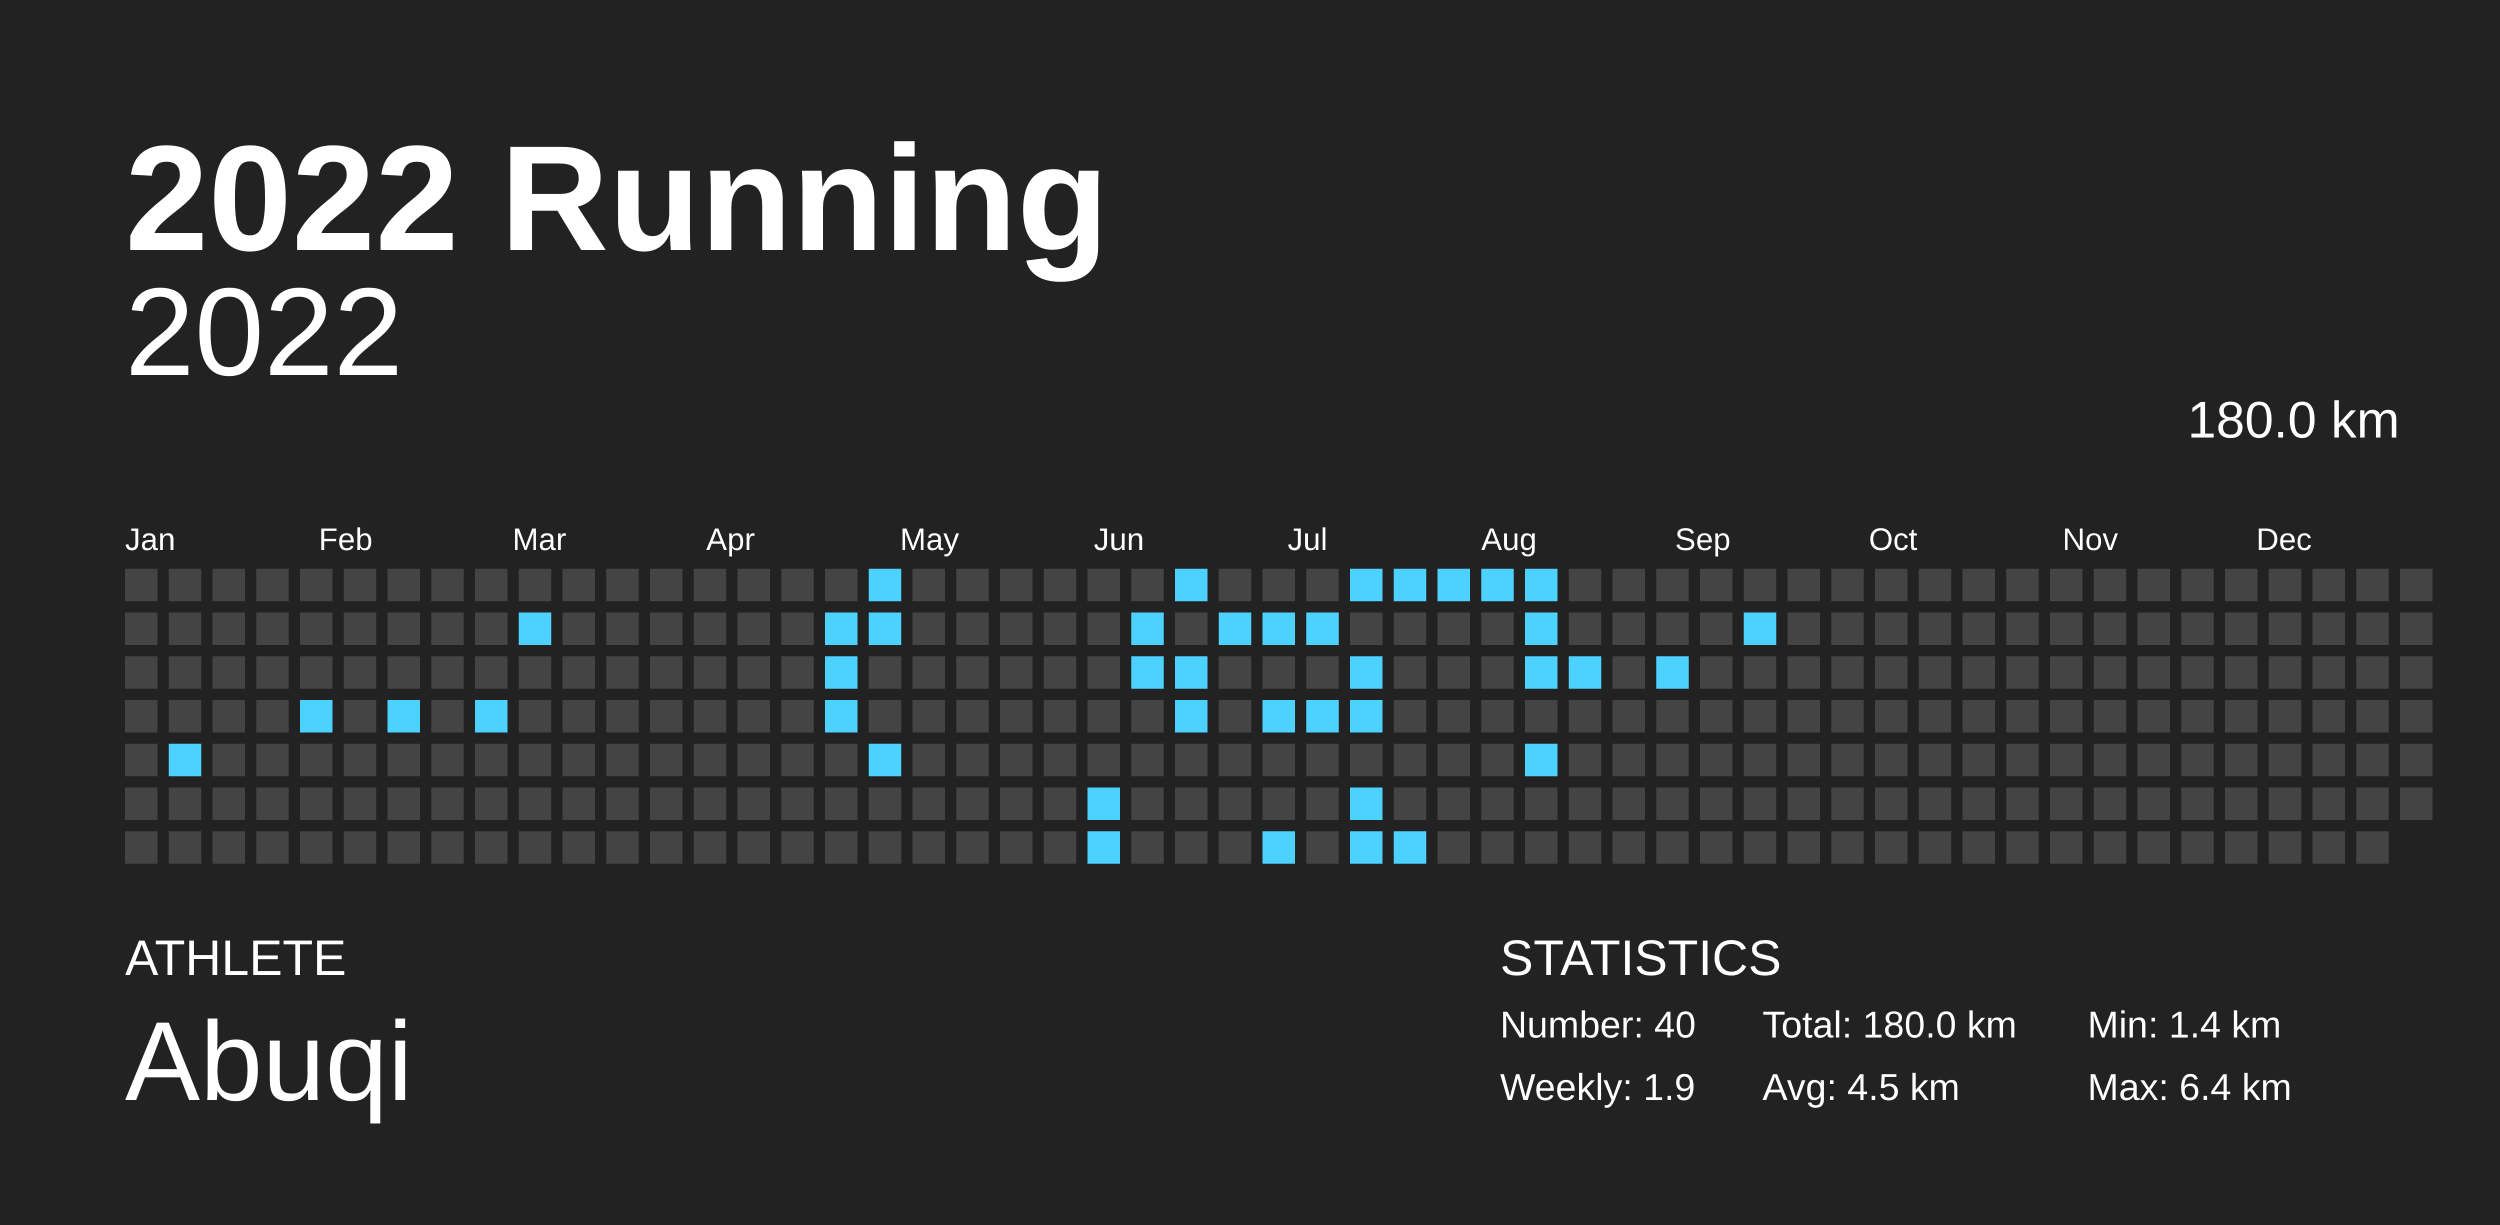
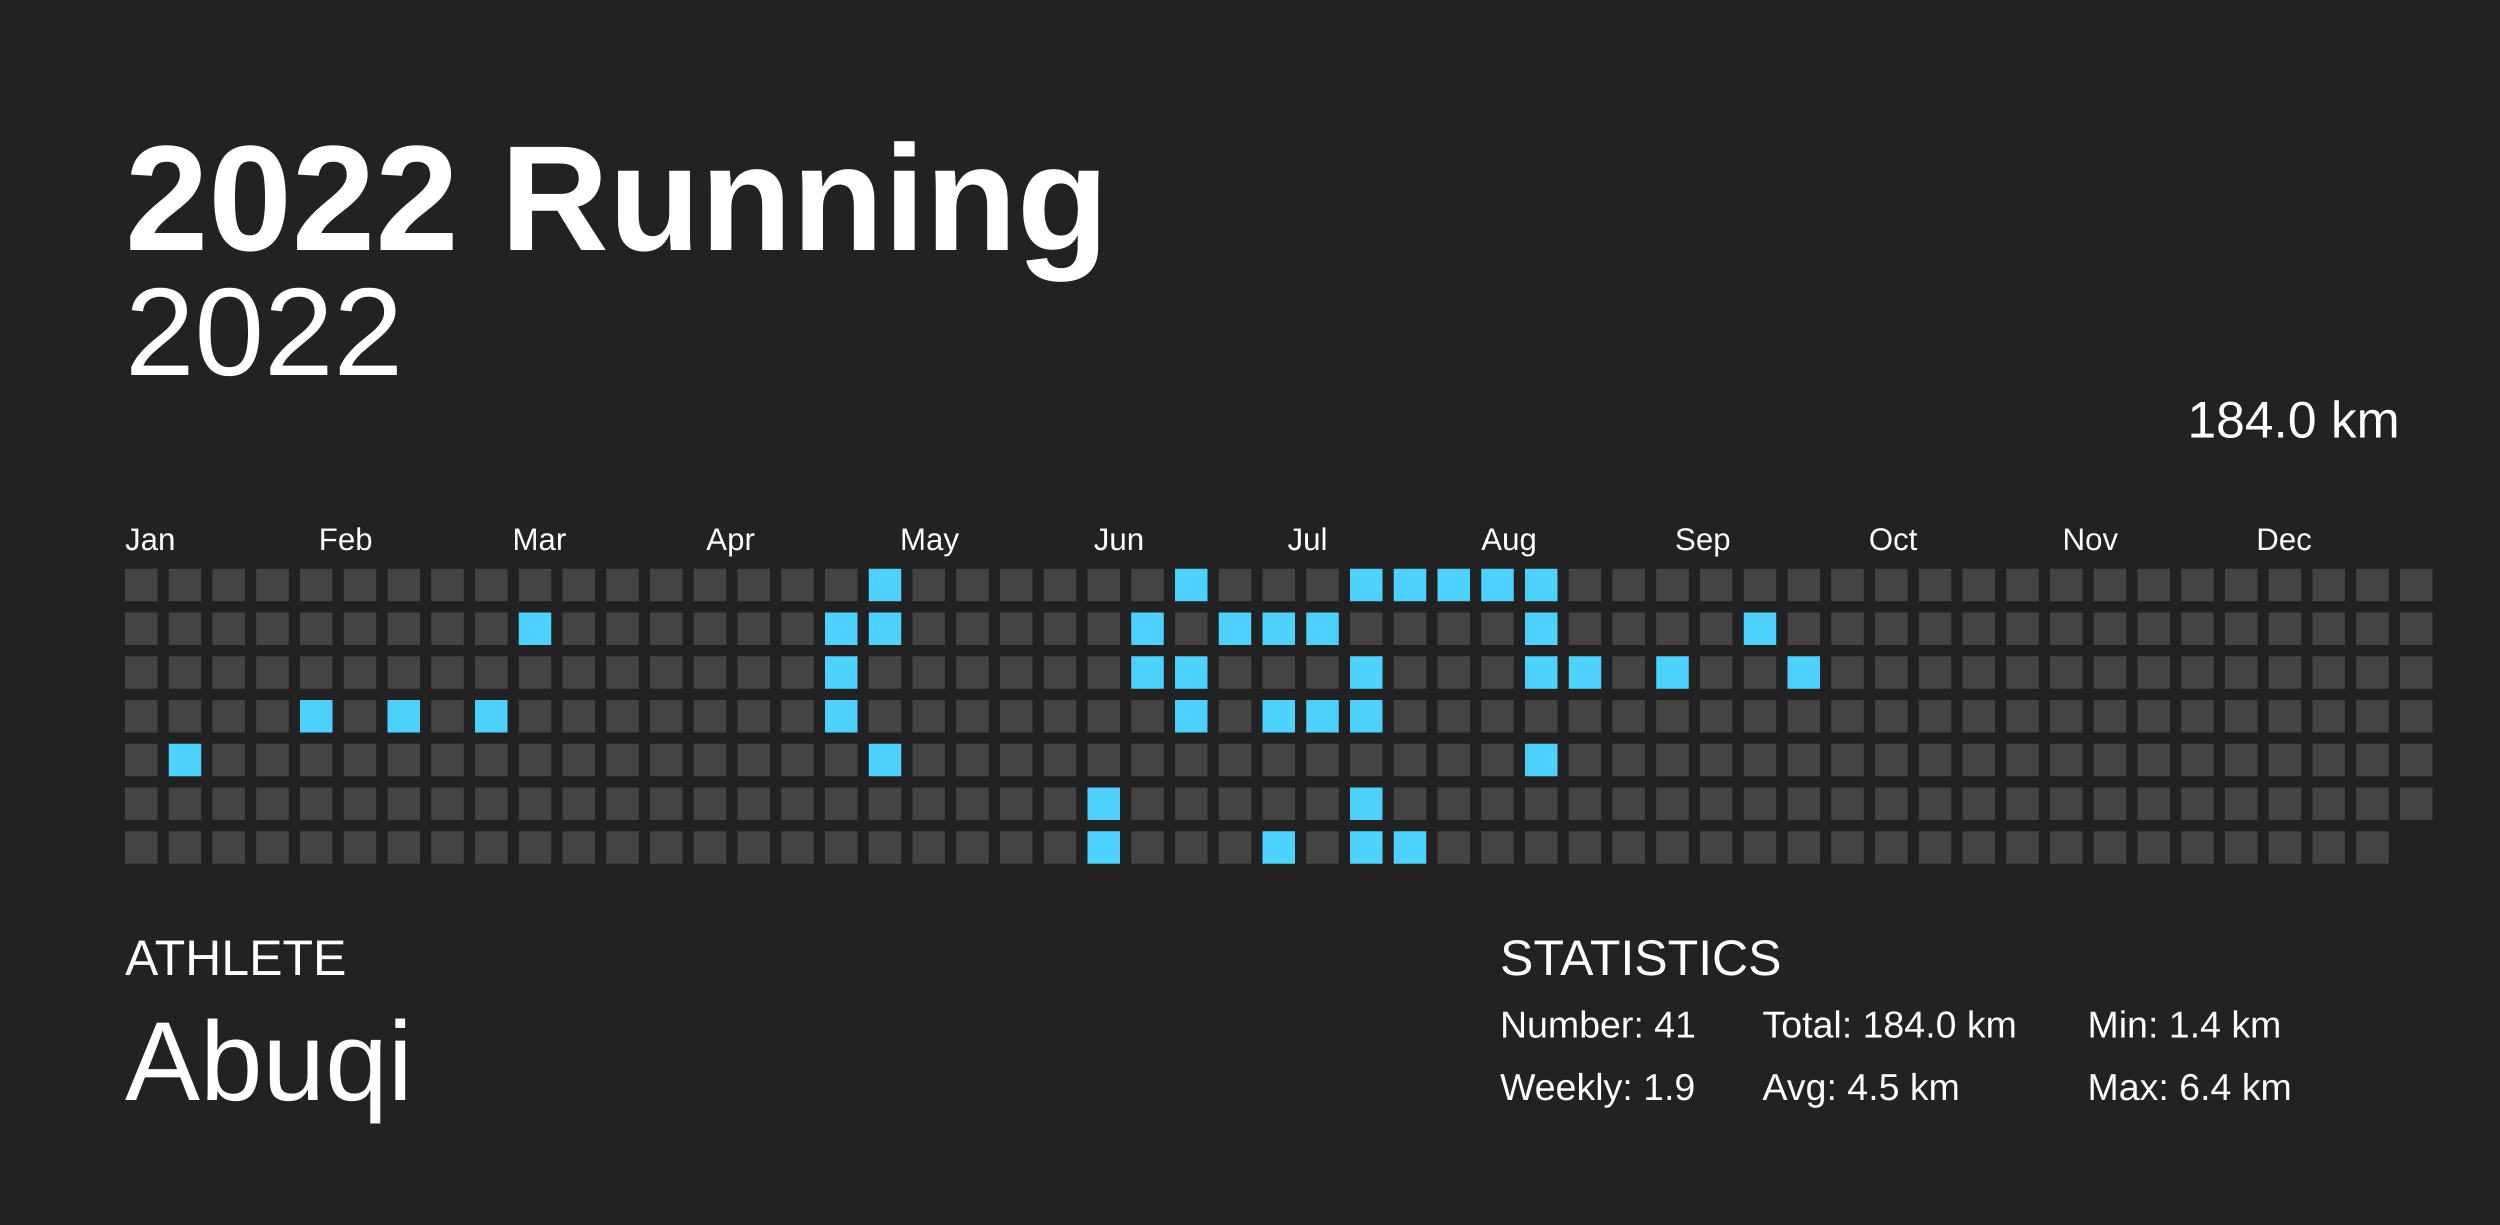
<svg xmlns="http://www.w3.org/2000/svg" baseProfile="full" height="98mm" version="1.1" viewBox="0,0,200,98" width="200mm">
  <defs />
  <rect fill="#222222" height="98" width="200" x="0" y="0" />
  <text fill="#FFFFFF" style="font-size:12px; font-family:Arial; font-weight:bold;" x="10" y="20">2022 Running</text>
  <text fill="#FFFFFF" style="font-size:4px; font-family:Arial" x="10" y="78">ATHLETE</text>
  <text fill="#FFFFFF" style="font-size:9px; font-family:Arial" x="10" y="88">Abuqi</text>
  <text fill="#FFFFFF" style="font-size:4px; font-family:Arial" x="120" y="78">STATISTICS</text>
-   <text fill="#FFFFFF" style="font-size:3px; font-family:Arial" x="120" y="83">Number: 40</text>
+   <text fill="#FFFFFF" style="font-size:3px; font-family:Arial" x="120" y="83">Number: 41</text>
  <text fill="#FFFFFF" style="font-size:3px; font-family:Arial" x="120" y="88">Weekly: 1.9</text>
-   <text fill="#FFFFFF" style="font-size:3px; font-family:Arial" x="141" y="83">Total: 180.0 km</text>
+   <text fill="#FFFFFF" style="font-size:3px; font-family:Arial" x="141" y="83">Total: 184.0 km</text>
  <text fill="#FFFFFF" style="font-size:3px; font-family:Arial" x="141" y="88">Avg: 4.5 km</text>
  <text fill="#FFFFFF" style="font-size:3px; font-family:Arial" x="167" y="83">Min: 1.4 km</text>
  <text fill="#FFFFFF" style="font-size:3px; font-family:Arial" x="167" y="88">Max: 6.4 km</text>
  <text alignment-baseline="hanging" fill="#FFFFFF" style="font-size:10.0px; font-family:Arial;" x="10" y="30">2022</text>
-   <text alignment-baseline="hanging" fill="#FFFFFF" style="font-size:4.125px; font-family:Arial;" x="175" y="35">180.0 km</text>
+   <text alignment-baseline="hanging" fill="#FFFFFF" style="font-size:4.125px; font-family:Arial;" x="175" y="35">184.0 km</text>
  <text fill="#FFFFFF" style="font-size:2.5px; font-family:Arial" x="10.0" y="44">Jan</text>
  <text fill="#FFFFFF" style="font-size:2.5px; font-family:Arial" x="25.5" y="44">Feb</text>
  <text fill="#FFFFFF" style="font-size:2.5px; font-family:Arial" x="41.0" y="44">Mar</text>
  <text fill="#FFFFFF" style="font-size:2.5px; font-family:Arial" x="56.5" y="44">Apr</text>
  <text fill="#FFFFFF" style="font-size:2.5px; font-family:Arial" x="72.0" y="44">May</text>
  <text fill="#FFFFFF" style="font-size:2.5px; font-family:Arial" x="87.5" y="44">Jun</text>
  <text fill="#FFFFFF" style="font-size:2.5px; font-family:Arial" x="103.0" y="44">Jul</text>
  <text fill="#FFFFFF" style="font-size:2.5px; font-family:Arial" x="118.5" y="44">Aug</text>
  <text fill="#FFFFFF" style="font-size:2.5px; font-family:Arial" x="134.0" y="44">Sep</text>
  <text fill="#FFFFFF" style="font-size:2.5px; font-family:Arial" x="149.5" y="44">Oct</text>
  <text fill="#FFFFFF" style="font-size:2.5px; font-family:Arial" x="165.0" y="44">Nov</text>
  <text fill="#FFFFFF" style="font-size:2.5px; font-family:Arial" x="180.5" y="44">Dec</text>
  <rect fill="#444444" height="2.6" width="2.6" x="10.0" y="45.5" />
  <rect fill="#444444" height="2.6" width="2.6" x="10.0" y="49.0" />
  <rect fill="#444444" height="2.6" width="2.6" x="10.0" y="52.5" />
  <rect fill="#444444" height="2.6" width="2.6" x="10.0" y="56.0" />
  <rect fill="#444444" height="2.6" width="2.6" x="10.0" y="59.5" />
  <rect fill="#444444" height="2.6" width="2.6" x="10.0" y="63.0" />
  <rect fill="#444444" height="2.6" width="2.6" x="10.0" y="66.5" />
  <rect fill="#444444" height="2.6" width="2.6" x="13.5" y="45.5" />
  <rect fill="#444444" height="2.6" width="2.6" x="13.5" y="49.0" />
  <rect fill="#444444" height="2.6" width="2.6" x="13.5" y="52.5" />
  <rect fill="#444444" height="2.6" width="2.6" x="13.5" y="56.0" />
  <rect fill="#4dd2ff" height="2.6" width="2.6" x="13.5" y="59.5" />
  <rect fill="#444444" height="2.6" width="2.6" x="13.5" y="63.0" />
  <rect fill="#444444" height="2.6" width="2.6" x="13.5" y="66.5" />
  <rect fill="#444444" height="2.6" width="2.6" x="17.0" y="45.5" />
  <rect fill="#444444" height="2.6" width="2.6" x="17.0" y="49.0" />
  <rect fill="#444444" height="2.6" width="2.6" x="17.0" y="52.5" />
  <rect fill="#444444" height="2.6" width="2.6" x="17.0" y="56.0" />
  <rect fill="#444444" height="2.6" width="2.6" x="17.0" y="59.5" />
  <rect fill="#444444" height="2.6" width="2.6" x="17.0" y="63.0" />
  <rect fill="#444444" height="2.6" width="2.6" x="17.0" y="66.5" />
  <rect fill="#444444" height="2.6" width="2.6" x="20.5" y="45.5" />
  <rect fill="#444444" height="2.6" width="2.6" x="20.5" y="49.0" />
  <rect fill="#444444" height="2.6" width="2.6" x="20.5" y="52.5" />
  <rect fill="#444444" height="2.6" width="2.6" x="20.5" y="56.0" />
  <rect fill="#444444" height="2.6" width="2.6" x="20.5" y="59.5" />
  <rect fill="#444444" height="2.6" width="2.6" x="20.5" y="63.0" />
  <rect fill="#444444" height="2.6" width="2.6" x="20.5" y="66.5" />
  <rect fill="#444444" height="2.6" width="2.6" x="24.0" y="45.5" />
  <rect fill="#444444" height="2.6" width="2.6" x="24.0" y="49.0" />
  <rect fill="#444444" height="2.6" width="2.6" x="24.0" y="52.5" />
  <rect fill="#4dd2ff" height="2.6" width="2.6" x="24.0" y="56.0" />
  <rect fill="#444444" height="2.6" width="2.6" x="24.0" y="59.5" />
  <rect fill="#444444" height="2.6" width="2.6" x="24.0" y="63.0" />
  <rect fill="#444444" height="2.6" width="2.6" x="24.0" y="66.5" />
  <rect fill="#444444" height="2.6" width="2.6" x="27.5" y="45.5" />
  <rect fill="#444444" height="2.6" width="2.6" x="27.5" y="49.0" />
  <rect fill="#444444" height="2.6" width="2.6" x="27.5" y="52.5" />
  <rect fill="#444444" height="2.6" width="2.6" x="27.5" y="56.0" />
  <rect fill="#444444" height="2.6" width="2.6" x="27.5" y="59.5" />
  <rect fill="#444444" height="2.6" width="2.6" x="27.5" y="63.0" />
  <rect fill="#444444" height="2.6" width="2.6" x="27.5" y="66.5" />
  <rect fill="#444444" height="2.6" width="2.6" x="31.0" y="45.5" />
  <rect fill="#444444" height="2.6" width="2.6" x="31.0" y="49.0" />
  <rect fill="#444444" height="2.6" width="2.6" x="31.0" y="52.5" />
  <rect fill="#4dd2ff" height="2.6" width="2.6" x="31.0" y="56.0" />
  <rect fill="#444444" height="2.6" width="2.6" x="31.0" y="59.5" />
  <rect fill="#444444" height="2.6" width="2.6" x="31.0" y="63.0" />
  <rect fill="#444444" height="2.6" width="2.6" x="31.0" y="66.5" />
  <rect fill="#444444" height="2.6" width="2.6" x="34.5" y="45.5" />
  <rect fill="#444444" height="2.6" width="2.6" x="34.5" y="49.0" />
  <rect fill="#444444" height="2.6" width="2.6" x="34.5" y="52.5" />
  <rect fill="#444444" height="2.6" width="2.6" x="34.5" y="56.0" />
  <rect fill="#444444" height="2.6" width="2.6" x="34.5" y="59.5" />
  <rect fill="#444444" height="2.6" width="2.6" x="34.5" y="63.0" />
  <rect fill="#444444" height="2.6" width="2.6" x="34.5" y="66.5" />
  <rect fill="#444444" height="2.6" width="2.6" x="38.0" y="45.5" />
  <rect fill="#444444" height="2.6" width="2.6" x="38.0" y="49.0" />
  <rect fill="#444444" height="2.6" width="2.6" x="38.0" y="52.5" />
  <rect fill="#4dd2ff" height="2.6" width="2.6" x="38.0" y="56.0" />
  <rect fill="#444444" height="2.6" width="2.6" x="38.0" y="59.5" />
  <rect fill="#444444" height="2.6" width="2.6" x="38.0" y="63.0" />
  <rect fill="#444444" height="2.6" width="2.6" x="38.0" y="66.5" />
  <rect fill="#444444" height="2.6" width="2.6" x="41.5" y="45.5" />
  <rect fill="#4dd2ff" height="2.6" width="2.6" x="41.5" y="49.0" />
  <rect fill="#444444" height="2.6" width="2.6" x="41.5" y="52.5" />
  <rect fill="#444444" height="2.6" width="2.6" x="41.5" y="56.0" />
  <rect fill="#444444" height="2.6" width="2.6" x="41.5" y="59.5" />
  <rect fill="#444444" height="2.6" width="2.6" x="41.5" y="63.0" />
  <rect fill="#444444" height="2.6" width="2.6" x="41.5" y="66.5" />
  <rect fill="#444444" height="2.6" width="2.6" x="45.0" y="45.5" />
  <rect fill="#444444" height="2.6" width="2.6" x="45.0" y="49.0" />
  <rect fill="#444444" height="2.6" width="2.6" x="45.0" y="52.5" />
  <rect fill="#444444" height="2.6" width="2.6" x="45.0" y="56.0" />
  <rect fill="#444444" height="2.6" width="2.6" x="45.0" y="59.5" />
  <rect fill="#444444" height="2.6" width="2.6" x="45.0" y="63.0" />
  <rect fill="#444444" height="2.6" width="2.6" x="45.0" y="66.5" />
  <rect fill="#444444" height="2.6" width="2.6" x="48.5" y="45.5" />
  <rect fill="#444444" height="2.6" width="2.6" x="48.5" y="49.0" />
  <rect fill="#444444" height="2.6" width="2.6" x="48.5" y="52.5" />
  <rect fill="#444444" height="2.6" width="2.6" x="48.5" y="56.0" />
  <rect fill="#444444" height="2.6" width="2.6" x="48.5" y="59.5" />
  <rect fill="#444444" height="2.6" width="2.6" x="48.5" y="63.0" />
  <rect fill="#444444" height="2.6" width="2.6" x="48.5" y="66.5" />
  <rect fill="#444444" height="2.6" width="2.6" x="52.0" y="45.5" />
  <rect fill="#444444" height="2.6" width="2.6" x="52.0" y="49.0" />
  <rect fill="#444444" height="2.6" width="2.6" x="52.0" y="52.5" />
  <rect fill="#444444" height="2.6" width="2.6" x="52.0" y="56.0" />
  <rect fill="#444444" height="2.6" width="2.6" x="52.0" y="59.5" />
  <rect fill="#444444" height="2.6" width="2.6" x="52.0" y="63.0" />
  <rect fill="#444444" height="2.6" width="2.6" x="52.0" y="66.5" />
  <rect fill="#444444" height="2.6" width="2.6" x="55.5" y="45.5" />
  <rect fill="#444444" height="2.6" width="2.6" x="55.5" y="49.0" />
  <rect fill="#444444" height="2.6" width="2.6" x="55.5" y="52.5" />
  <rect fill="#444444" height="2.6" width="2.6" x="55.5" y="56.0" />
  <rect fill="#444444" height="2.6" width="2.6" x="55.5" y="59.5" />
  <rect fill="#444444" height="2.6" width="2.6" x="55.5" y="63.0" />
  <rect fill="#444444" height="2.6" width="2.6" x="55.5" y="66.5" />
  <rect fill="#444444" height="2.6" width="2.6" x="59.0" y="45.5" />
  <rect fill="#444444" height="2.6" width="2.6" x="59.0" y="49.0" />
  <rect fill="#444444" height="2.6" width="2.6" x="59.0" y="52.5" />
  <rect fill="#444444" height="2.6" width="2.6" x="59.0" y="56.0" />
  <rect fill="#444444" height="2.6" width="2.6" x="59.0" y="59.5" />
  <rect fill="#444444" height="2.6" width="2.6" x="59.0" y="63.0" />
  <rect fill="#444444" height="2.6" width="2.6" x="59.0" y="66.5" />
  <rect fill="#444444" height="2.6" width="2.6" x="62.5" y="45.5" />
  <rect fill="#444444" height="2.6" width="2.6" x="62.5" y="49.0" />
  <rect fill="#444444" height="2.6" width="2.6" x="62.5" y="52.5" />
  <rect fill="#444444" height="2.6" width="2.6" x="62.5" y="56.0" />
  <rect fill="#444444" height="2.6" width="2.6" x="62.5" y="59.5" />
  <rect fill="#444444" height="2.6" width="2.6" x="62.5" y="63.0" />
  <rect fill="#444444" height="2.6" width="2.6" x="62.5" y="66.5" />
  <rect fill="#444444" height="2.6" width="2.6" x="66.0" y="45.5" />
  <rect fill="#4dd2ff" height="2.6" width="2.6" x="66.0" y="49.0" />
  <rect fill="#4dd2ff" height="2.6" width="2.6" x="66.0" y="52.5" />
  <rect fill="#4dd2ff" height="2.6" width="2.6" x="66.0" y="56.0" />
  <rect fill="#444444" height="2.6" width="2.6" x="66.0" y="59.5" />
  <rect fill="#444444" height="2.6" width="2.6" x="66.0" y="63.0" />
  <rect fill="#444444" height="2.6" width="2.6" x="66.0" y="66.5" />
  <rect fill="#4dd2ff" height="2.6" width="2.6" x="69.5" y="45.5" />
  <rect fill="#4dd2ff" height="2.6" width="2.6" x="69.5" y="49.0" />
  <rect fill="#444444" height="2.6" width="2.6" x="69.5" y="52.5" />
  <rect fill="#444444" height="2.6" width="2.6" x="69.5" y="56.0" />
  <rect fill="#4dd2ff" height="2.6" width="2.6" x="69.5" y="59.5" />
  <rect fill="#444444" height="2.6" width="2.6" x="69.5" y="63.0" />
  <rect fill="#444444" height="2.6" width="2.6" x="69.5" y="66.5" />
  <rect fill="#444444" height="2.6" width="2.6" x="73.0" y="45.5" />
  <rect fill="#444444" height="2.6" width="2.6" x="73.0" y="49.0" />
  <rect fill="#444444" height="2.6" width="2.6" x="73.0" y="52.5" />
  <rect fill="#444444" height="2.6" width="2.6" x="73.0" y="56.0" />
  <rect fill="#444444" height="2.6" width="2.6" x="73.0" y="59.5" />
  <rect fill="#444444" height="2.6" width="2.6" x="73.0" y="63.0" />
  <rect fill="#444444" height="2.6" width="2.6" x="73.0" y="66.5" />
  <rect fill="#444444" height="2.6" width="2.6" x="76.5" y="45.5" />
  <rect fill="#444444" height="2.6" width="2.6" x="76.5" y="49.0" />
  <rect fill="#444444" height="2.6" width="2.6" x="76.5" y="52.5" />
  <rect fill="#444444" height="2.6" width="2.6" x="76.5" y="56.0" />
  <rect fill="#444444" height="2.6" width="2.6" x="76.5" y="59.5" />
  <rect fill="#444444" height="2.6" width="2.6" x="76.5" y="63.0" />
  <rect fill="#444444" height="2.6" width="2.6" x="76.5" y="66.5" />
  <rect fill="#444444" height="2.6" width="2.6" x="80.0" y="45.5" />
  <rect fill="#444444" height="2.6" width="2.6" x="80.0" y="49.0" />
  <rect fill="#444444" height="2.6" width="2.6" x="80.0" y="52.5" />
  <rect fill="#444444" height="2.6" width="2.6" x="80.0" y="56.0" />
  <rect fill="#444444" height="2.6" width="2.6" x="80.0" y="59.5" />
  <rect fill="#444444" height="2.6" width="2.6" x="80.0" y="63.0" />
  <rect fill="#444444" height="2.6" width="2.6" x="80.0" y="66.5" />
  <rect fill="#444444" height="2.6" width="2.6" x="83.5" y="45.5" />
  <rect fill="#444444" height="2.6" width="2.6" x="83.5" y="49.0" />
  <rect fill="#444444" height="2.6" width="2.6" x="83.5" y="52.5" />
  <rect fill="#444444" height="2.6" width="2.6" x="83.5" y="56.0" />
  <rect fill="#444444" height="2.6" width="2.6" x="83.5" y="59.5" />
  <rect fill="#444444" height="2.6" width="2.6" x="83.5" y="63.0" />
  <rect fill="#444444" height="2.6" width="2.6" x="83.5" y="66.5" />
  <rect fill="#444444" height="2.6" width="2.6" x="87.0" y="45.5" />
  <rect fill="#444444" height="2.6" width="2.6" x="87.0" y="49.0" />
  <rect fill="#444444" height="2.6" width="2.6" x="87.0" y="52.5" />
  <rect fill="#444444" height="2.6" width="2.6" x="87.0" y="56.0" />
  <rect fill="#444444" height="2.6" width="2.6" x="87.0" y="59.5" />
  <rect fill="#4dd2ff" height="2.6" width="2.6" x="87.0" y="63.0" />
  <rect fill="#4dd2ff" height="2.6" width="2.6" x="87.0" y="66.5" />
  <rect fill="#444444" height="2.6" width="2.6" x="90.5" y="45.5" />
  <rect fill="#4dd2ff" height="2.6" width="2.6" x="90.5" y="49.0" />
  <rect fill="#4dd2ff" height="2.6" width="2.6" x="90.5" y="52.5" />
  <rect fill="#444444" height="2.6" width="2.6" x="90.5" y="56.0" />
  <rect fill="#444444" height="2.6" width="2.6" x="90.5" y="59.5" />
  <rect fill="#444444" height="2.6" width="2.6" x="90.5" y="63.0" />
  <rect fill="#444444" height="2.6" width="2.6" x="90.5" y="66.5" />
  <rect fill="#4dd2ff" height="2.6" width="2.6" x="94.0" y="45.5" />
  <rect fill="#444444" height="2.6" width="2.6" x="94.0" y="49.0" />
  <rect fill="#4dd2ff" height="2.6" width="2.6" x="94.0" y="52.5" />
  <rect fill="#4dd2ff" height="2.6" width="2.6" x="94.0" y="56.0" />
  <rect fill="#444444" height="2.6" width="2.6" x="94.0" y="59.5" />
  <rect fill="#444444" height="2.6" width="2.6" x="94.0" y="63.0" />
  <rect fill="#444444" height="2.6" width="2.6" x="94.0" y="66.5" />
  <rect fill="#444444" height="2.6" width="2.6" x="97.5" y="45.5" />
  <rect fill="#4dd2ff" height="2.6" width="2.6" x="97.5" y="49.0" />
  <rect fill="#444444" height="2.6" width="2.6" x="97.5" y="52.5" />
  <rect fill="#444444" height="2.6" width="2.6" x="97.5" y="56.0" />
  <rect fill="#444444" height="2.6" width="2.6" x="97.5" y="59.5" />
  <rect fill="#444444" height="2.6" width="2.6" x="97.5" y="63.0" />
  <rect fill="#444444" height="2.6" width="2.6" x="97.5" y="66.5" />
  <rect fill="#444444" height="2.6" width="2.6" x="101.0" y="45.5" />
  <rect fill="#4dd2ff" height="2.6" width="2.6" x="101.0" y="49.0" />
  <rect fill="#444444" height="2.6" width="2.6" x="101.0" y="52.5" />
  <rect fill="#4dd2ff" height="2.6" width="2.6" x="101.0" y="56.0" />
  <rect fill="#444444" height="2.6" width="2.6" x="101.0" y="59.5" />
  <rect fill="#444444" height="2.6" width="2.6" x="101.0" y="63.0" />
  <rect fill="#4dd2ff" height="2.6" width="2.6" x="101.0" y="66.5" />
  <rect fill="#444444" height="2.6" width="2.6" x="104.5" y="45.5" />
  <rect fill="#4dd2ff" height="2.6" width="2.6" x="104.5" y="49.0" />
  <rect fill="#444444" height="2.6" width="2.6" x="104.5" y="52.5" />
  <rect fill="#4dd2ff" height="2.6" width="2.6" x="104.5" y="56.0" />
  <rect fill="#444444" height="2.6" width="2.6" x="104.5" y="59.5" />
  <rect fill="#444444" height="2.6" width="2.6" x="104.5" y="63.0" />
  <rect fill="#444444" height="2.6" width="2.6" x="104.5" y="66.5" />
  <rect fill="#4dd2ff" height="2.6" width="2.6" x="108.0" y="45.5" />
  <rect fill="#444444" height="2.6" width="2.6" x="108.0" y="49.0" />
  <rect fill="#4dd2ff" height="2.6" width="2.6" x="108.0" y="52.5" />
  <rect fill="#4dd2ff" height="2.6" width="2.6" x="108.0" y="56.0" />
  <rect fill="#444444" height="2.6" width="2.6" x="108.0" y="59.5" />
  <rect fill="#4dd2ff" height="2.6" width="2.6" x="108.0" y="63.0" />
  <rect fill="#4dd2ff" height="2.6" width="2.6" x="108.0" y="66.5" />
  <rect fill="#4dd2ff" height="2.6" width="2.6" x="111.5" y="45.5" />
  <rect fill="#444444" height="2.6" width="2.6" x="111.5" y="49.0" />
  <rect fill="#444444" height="2.6" width="2.6" x="111.5" y="52.5" />
  <rect fill="#444444" height="2.6" width="2.6" x="111.5" y="56.0" />
  <rect fill="#444444" height="2.6" width="2.6" x="111.5" y="59.5" />
  <rect fill="#444444" height="2.6" width="2.6" x="111.5" y="63.0" />
  <rect fill="#4dd2ff" height="2.6" width="2.6" x="111.5" y="66.5" />
  <rect fill="#4dd2ff" height="2.6" width="2.6" x="115.0" y="45.5" />
  <rect fill="#444444" height="2.6" width="2.6" x="115.0" y="49.0" />
  <rect fill="#444444" height="2.6" width="2.6" x="115.0" y="52.5" />
  <rect fill="#444444" height="2.6" width="2.6" x="115.0" y="56.0" />
  <rect fill="#444444" height="2.6" width="2.6" x="115.0" y="59.5" />
  <rect fill="#444444" height="2.6" width="2.6" x="115.0" y="63.0" />
  <rect fill="#444444" height="2.6" width="2.6" x="115.0" y="66.5" />
  <rect fill="#4dd2ff" height="2.6" width="2.6" x="118.5" y="45.5" />
  <rect fill="#444444" height="2.6" width="2.6" x="118.5" y="49.0" />
  <rect fill="#444444" height="2.6" width="2.6" x="118.5" y="52.5" />
  <rect fill="#444444" height="2.6" width="2.6" x="118.5" y="56.0" />
  <rect fill="#444444" height="2.6" width="2.6" x="118.5" y="59.5" />
  <rect fill="#444444" height="2.6" width="2.6" x="118.5" y="63.0" />
  <rect fill="#444444" height="2.6" width="2.6" x="118.5" y="66.5" />
  <rect fill="#4dd2ff" height="2.6" width="2.6" x="122.0" y="45.5" />
  <rect fill="#4dd2ff" height="2.6" width="2.6" x="122.0" y="49.0" />
  <rect fill="#4dd2ff" height="2.6" width="2.6" x="122.0" y="52.5" />
  <rect fill="#444444" height="2.6" width="2.6" x="122.0" y="56.0" />
  <rect fill="#4dd2ff" height="2.6" width="2.6" x="122.0" y="59.5" />
  <rect fill="#444444" height="2.6" width="2.6" x="122.0" y="63.0" />
  <rect fill="#444444" height="2.6" width="2.6" x="122.0" y="66.5" />
  <rect fill="#444444" height="2.6" width="2.6" x="125.5" y="45.5" />
  <rect fill="#444444" height="2.6" width="2.6" x="125.5" y="49.0" />
  <rect fill="#4dd2ff" height="2.6" width="2.6" x="125.5" y="52.5" />
  <rect fill="#444444" height="2.6" width="2.6" x="125.5" y="56.0" />
  <rect fill="#444444" height="2.6" width="2.6" x="125.5" y="59.5" />
  <rect fill="#444444" height="2.6" width="2.6" x="125.5" y="63.0" />
  <rect fill="#444444" height="2.6" width="2.6" x="125.5" y="66.5" />
  <rect fill="#444444" height="2.6" width="2.6" x="129.0" y="45.5" />
  <rect fill="#444444" height="2.6" width="2.6" x="129.0" y="49.0" />
  <rect fill="#444444" height="2.6" width="2.6" x="129.0" y="52.5" />
  <rect fill="#444444" height="2.6" width="2.6" x="129.0" y="56.0" />
  <rect fill="#444444" height="2.6" width="2.6" x="129.0" y="59.5" />
  <rect fill="#444444" height="2.6" width="2.6" x="129.0" y="63.0" />
  <rect fill="#444444" height="2.6" width="2.6" x="129.0" y="66.5" />
  <rect fill="#444444" height="2.6" width="2.6" x="132.5" y="45.5" />
  <rect fill="#444444" height="2.6" width="2.6" x="132.5" y="49.0" />
  <rect fill="#4dd2ff" height="2.6" width="2.6" x="132.5" y="52.5" />
  <rect fill="#444444" height="2.6" width="2.6" x="132.5" y="56.0" />
  <rect fill="#444444" height="2.6" width="2.6" x="132.5" y="59.5" />
  <rect fill="#444444" height="2.6" width="2.6" x="132.5" y="63.0" />
  <rect fill="#444444" height="2.6" width="2.6" x="132.5" y="66.5" />
  <rect fill="#444444" height="2.6" width="2.6" x="136.0" y="45.5" />
  <rect fill="#444444" height="2.6" width="2.6" x="136.0" y="49.0" />
  <rect fill="#444444" height="2.6" width="2.6" x="136.0" y="52.5" />
  <rect fill="#444444" height="2.6" width="2.6" x="136.0" y="56.0" />
  <rect fill="#444444" height="2.6" width="2.6" x="136.0" y="59.5" />
  <rect fill="#444444" height="2.6" width="2.6" x="136.0" y="63.0" />
  <rect fill="#444444" height="2.6" width="2.6" x="136.0" y="66.5" />
  <rect fill="#444444" height="2.6" width="2.6" x="139.5" y="45.5" />
  <rect fill="#4dd2ff" height="2.6" width="2.6" x="139.5" y="49.0" />
  <rect fill="#444444" height="2.6" width="2.6" x="139.5" y="52.5" />
  <rect fill="#444444" height="2.6" width="2.6" x="139.5" y="56.0" />
  <rect fill="#444444" height="2.6" width="2.6" x="139.5" y="59.5" />
  <rect fill="#444444" height="2.6" width="2.6" x="139.5" y="63.0" />
  <rect fill="#444444" height="2.6" width="2.6" x="139.5" y="66.5" />
  <rect fill="#444444" height="2.6" width="2.6" x="143.0" y="45.5" />
  <rect fill="#444444" height="2.6" width="2.6" x="143.0" y="49.0" />
-   <rect fill="#444444" height="2.6" width="2.6" x="143.0" y="52.5" />
+   <rect fill="#4dd2ff" height="2.6" width="2.6" x="143.0" y="52.5" />
  <rect fill="#444444" height="2.6" width="2.6" x="143.0" y="56.0" />
  <rect fill="#444444" height="2.6" width="2.6" x="143.0" y="59.5" />
  <rect fill="#444444" height="2.6" width="2.6" x="143.0" y="63.0" />
  <rect fill="#444444" height="2.6" width="2.6" x="143.0" y="66.5" />
  <rect fill="#444444" height="2.6" width="2.6" x="146.5" y="45.5" />
  <rect fill="#444444" height="2.6" width="2.6" x="146.5" y="49.0" />
  <rect fill="#444444" height="2.6" width="2.6" x="146.5" y="52.5" />
  <rect fill="#444444" height="2.6" width="2.6" x="146.5" y="56.0" />
  <rect fill="#444444" height="2.6" width="2.6" x="146.5" y="59.5" />
  <rect fill="#444444" height="2.6" width="2.6" x="146.5" y="63.0" />
  <rect fill="#444444" height="2.6" width="2.6" x="146.5" y="66.5" />
  <rect fill="#444444" height="2.6" width="2.6" x="150.0" y="45.5" />
  <rect fill="#444444" height="2.6" width="2.6" x="150.0" y="49.0" />
  <rect fill="#444444" height="2.6" width="2.6" x="150.0" y="52.5" />
  <rect fill="#444444" height="2.6" width="2.6" x="150.0" y="56.0" />
  <rect fill="#444444" height="2.6" width="2.6" x="150.0" y="59.5" />
  <rect fill="#444444" height="2.6" width="2.6" x="150.0" y="63.0" />
  <rect fill="#444444" height="2.6" width="2.6" x="150.0" y="66.5" />
  <rect fill="#444444" height="2.6" width="2.6" x="153.5" y="45.5" />
  <rect fill="#444444" height="2.6" width="2.6" x="153.5" y="49.0" />
  <rect fill="#444444" height="2.6" width="2.6" x="153.5" y="52.5" />
  <rect fill="#444444" height="2.6" width="2.6" x="153.5" y="56.0" />
  <rect fill="#444444" height="2.6" width="2.6" x="153.5" y="59.5" />
  <rect fill="#444444" height="2.6" width="2.6" x="153.5" y="63.0" />
  <rect fill="#444444" height="2.6" width="2.6" x="153.5" y="66.5" />
  <rect fill="#444444" height="2.6" width="2.6" x="157.0" y="45.5" />
  <rect fill="#444444" height="2.6" width="2.6" x="157.0" y="49.0" />
  <rect fill="#444444" height="2.6" width="2.6" x="157.0" y="52.5" />
  <rect fill="#444444" height="2.6" width="2.6" x="157.0" y="56.0" />
  <rect fill="#444444" height="2.6" width="2.6" x="157.0" y="59.5" />
  <rect fill="#444444" height="2.6" width="2.6" x="157.0" y="63.0" />
  <rect fill="#444444" height="2.6" width="2.6" x="157.0" y="66.5" />
  <rect fill="#444444" height="2.6" width="2.6" x="160.5" y="45.5" />
  <rect fill="#444444" height="2.6" width="2.6" x="160.5" y="49.0" />
  <rect fill="#444444" height="2.6" width="2.6" x="160.5" y="52.5" />
  <rect fill="#444444" height="2.6" width="2.6" x="160.5" y="56.0" />
  <rect fill="#444444" height="2.6" width="2.6" x="160.5" y="59.5" />
  <rect fill="#444444" height="2.6" width="2.6" x="160.5" y="63.0" />
  <rect fill="#444444" height="2.6" width="2.6" x="160.5" y="66.5" />
  <rect fill="#444444" height="2.6" width="2.6" x="164.0" y="45.5" />
  <rect fill="#444444" height="2.6" width="2.6" x="164.0" y="49.0" />
  <rect fill="#444444" height="2.6" width="2.6" x="164.0" y="52.5" />
  <rect fill="#444444" height="2.6" width="2.6" x="164.0" y="56.0" />
  <rect fill="#444444" height="2.6" width="2.6" x="164.0" y="59.5" />
  <rect fill="#444444" height="2.6" width="2.6" x="164.0" y="63.0" />
  <rect fill="#444444" height="2.6" width="2.6" x="164.0" y="66.5" />
  <rect fill="#444444" height="2.6" width="2.6" x="167.5" y="45.5" />
  <rect fill="#444444" height="2.6" width="2.6" x="167.5" y="49.0" />
  <rect fill="#444444" height="2.6" width="2.6" x="167.5" y="52.5" />
  <rect fill="#444444" height="2.6" width="2.6" x="167.5" y="56.0" />
  <rect fill="#444444" height="2.6" width="2.6" x="167.5" y="59.5" />
  <rect fill="#444444" height="2.6" width="2.6" x="167.5" y="63.0" />
  <rect fill="#444444" height="2.6" width="2.6" x="167.5" y="66.5" />
  <rect fill="#444444" height="2.6" width="2.6" x="171.0" y="45.5" />
  <rect fill="#444444" height="2.6" width="2.6" x="171.0" y="49.0" />
  <rect fill="#444444" height="2.6" width="2.6" x="171.0" y="52.5" />
  <rect fill="#444444" height="2.6" width="2.6" x="171.0" y="56.0" />
  <rect fill="#444444" height="2.6" width="2.6" x="171.0" y="59.5" />
  <rect fill="#444444" height="2.6" width="2.6" x="171.0" y="63.0" />
  <rect fill="#444444" height="2.6" width="2.6" x="171.0" y="66.5" />
  <rect fill="#444444" height="2.6" width="2.6" x="174.5" y="45.5" />
  <rect fill="#444444" height="2.6" width="2.6" x="174.5" y="49.0" />
  <rect fill="#444444" height="2.6" width="2.6" x="174.5" y="52.5" />
  <rect fill="#444444" height="2.6" width="2.6" x="174.5" y="56.0" />
  <rect fill="#444444" height="2.6" width="2.6" x="174.5" y="59.5" />
  <rect fill="#444444" height="2.6" width="2.6" x="174.5" y="63.0" />
  <rect fill="#444444" height="2.6" width="2.6" x="174.5" y="66.5" />
  <rect fill="#444444" height="2.6" width="2.6" x="178.0" y="45.5" />
  <rect fill="#444444" height="2.6" width="2.6" x="178.0" y="49.0" />
  <rect fill="#444444" height="2.6" width="2.6" x="178.0" y="52.5" />
  <rect fill="#444444" height="2.6" width="2.6" x="178.0" y="56.0" />
  <rect fill="#444444" height="2.6" width="2.6" x="178.0" y="59.5" />
  <rect fill="#444444" height="2.6" width="2.6" x="178.0" y="63.0" />
  <rect fill="#444444" height="2.6" width="2.6" x="178.0" y="66.5" />
  <rect fill="#444444" height="2.6" width="2.6" x="181.5" y="45.5" />
  <rect fill="#444444" height="2.6" width="2.6" x="181.5" y="49.0" />
  <rect fill="#444444" height="2.6" width="2.6" x="181.5" y="52.5" />
  <rect fill="#444444" height="2.6" width="2.6" x="181.5" y="56.0" />
  <rect fill="#444444" height="2.6" width="2.6" x="181.5" y="59.5" />
  <rect fill="#444444" height="2.6" width="2.6" x="181.5" y="63.0" />
  <rect fill="#444444" height="2.6" width="2.6" x="181.5" y="66.5" />
  <rect fill="#444444" height="2.6" width="2.6" x="185.0" y="45.5" />
  <rect fill="#444444" height="2.6" width="2.6" x="185.0" y="49.0" />
  <rect fill="#444444" height="2.6" width="2.6" x="185.0" y="52.5" />
  <rect fill="#444444" height="2.6" width="2.6" x="185.0" y="56.0" />
  <rect fill="#444444" height="2.6" width="2.6" x="185.0" y="59.5" />
  <rect fill="#444444" height="2.6" width="2.6" x="185.0" y="63.0" />
  <rect fill="#444444" height="2.6" width="2.6" x="185.0" y="66.5" />
  <rect fill="#444444" height="2.6" width="2.6" x="188.5" y="45.5" />
  <rect fill="#444444" height="2.6" width="2.6" x="188.5" y="49.0" />
  <rect fill="#444444" height="2.6" width="2.6" x="188.5" y="52.5" />
  <rect fill="#444444" height="2.6" width="2.6" x="188.5" y="56.0" />
  <rect fill="#444444" height="2.6" width="2.6" x="188.5" y="59.5" />
  <rect fill="#444444" height="2.6" width="2.6" x="188.5" y="63.0" />
  <rect fill="#444444" height="2.6" width="2.6" x="188.5" y="66.5" />
  <rect fill="#444444" height="2.6" width="2.6" x="192.0" y="45.5" />
  <rect fill="#444444" height="2.6" width="2.6" x="192.0" y="49.0" />
  <rect fill="#444444" height="2.6" width="2.6" x="192.0" y="52.5" />
  <rect fill="#444444" height="2.6" width="2.6" x="192.0" y="56.0" />
  <rect fill="#444444" height="2.6" width="2.6" x="192.0" y="59.5" />
  <rect fill="#444444" height="2.6" width="2.6" x="192.0" y="63.0" />
</svg>
